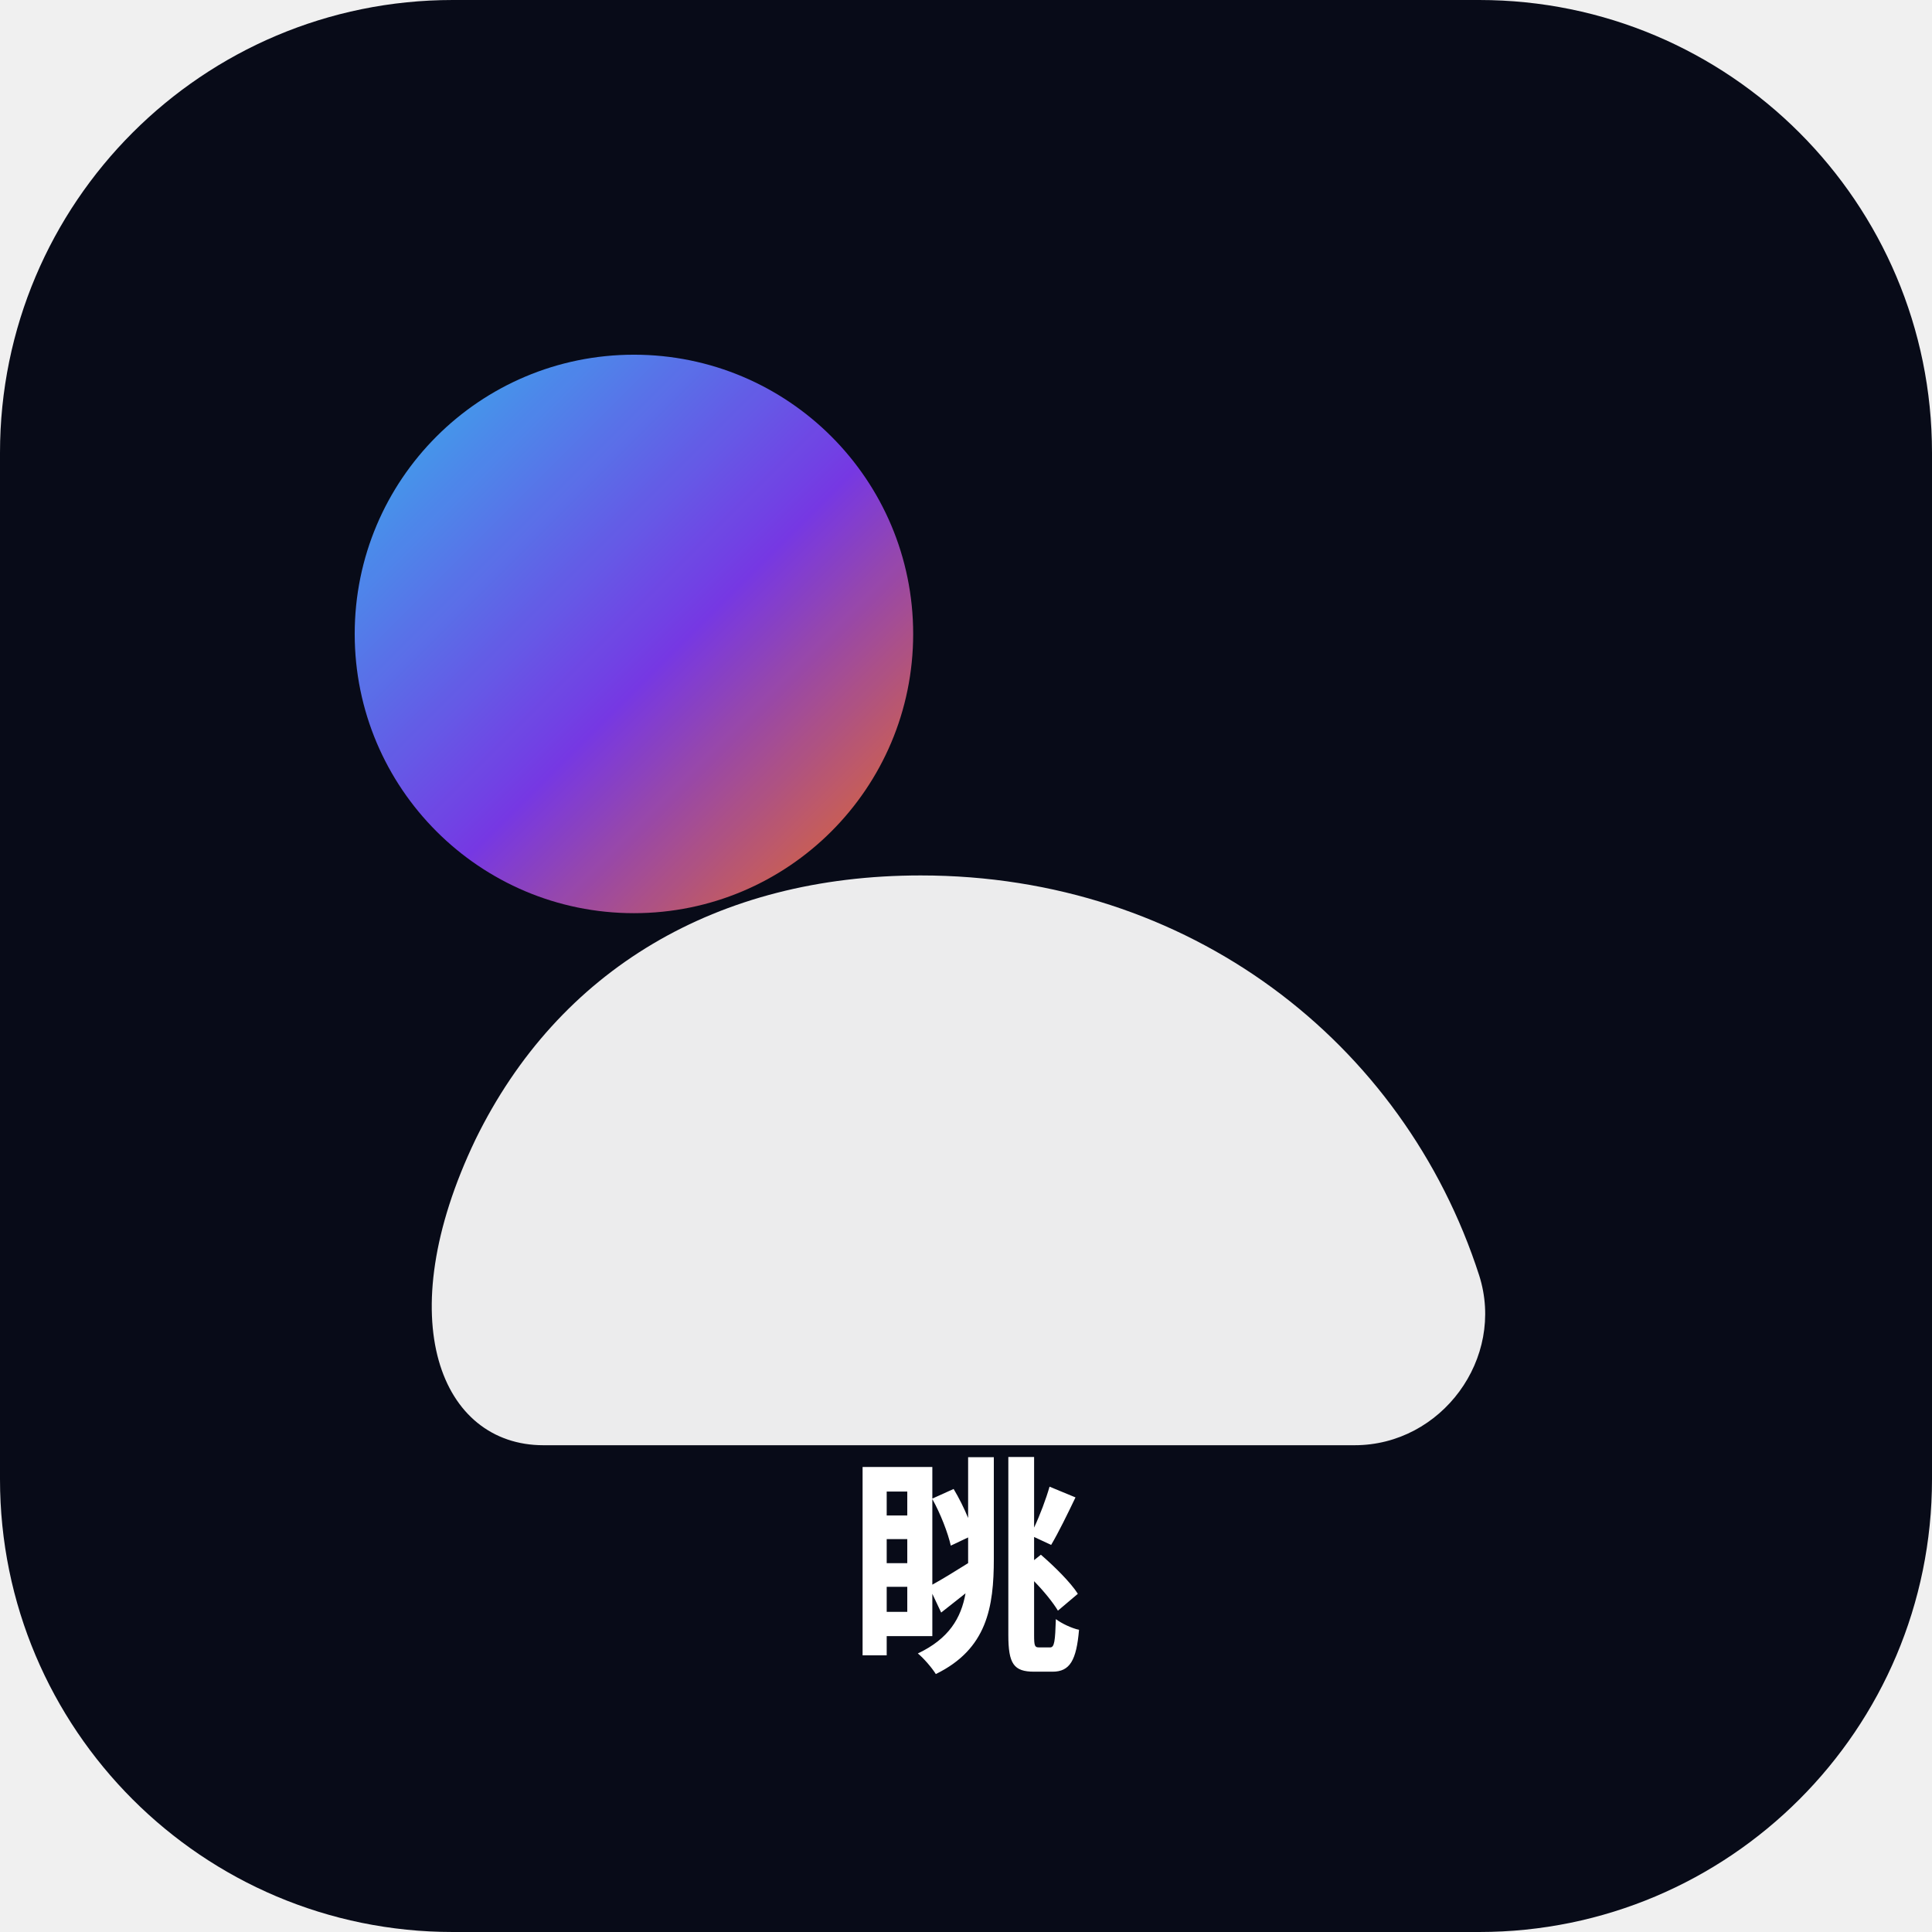
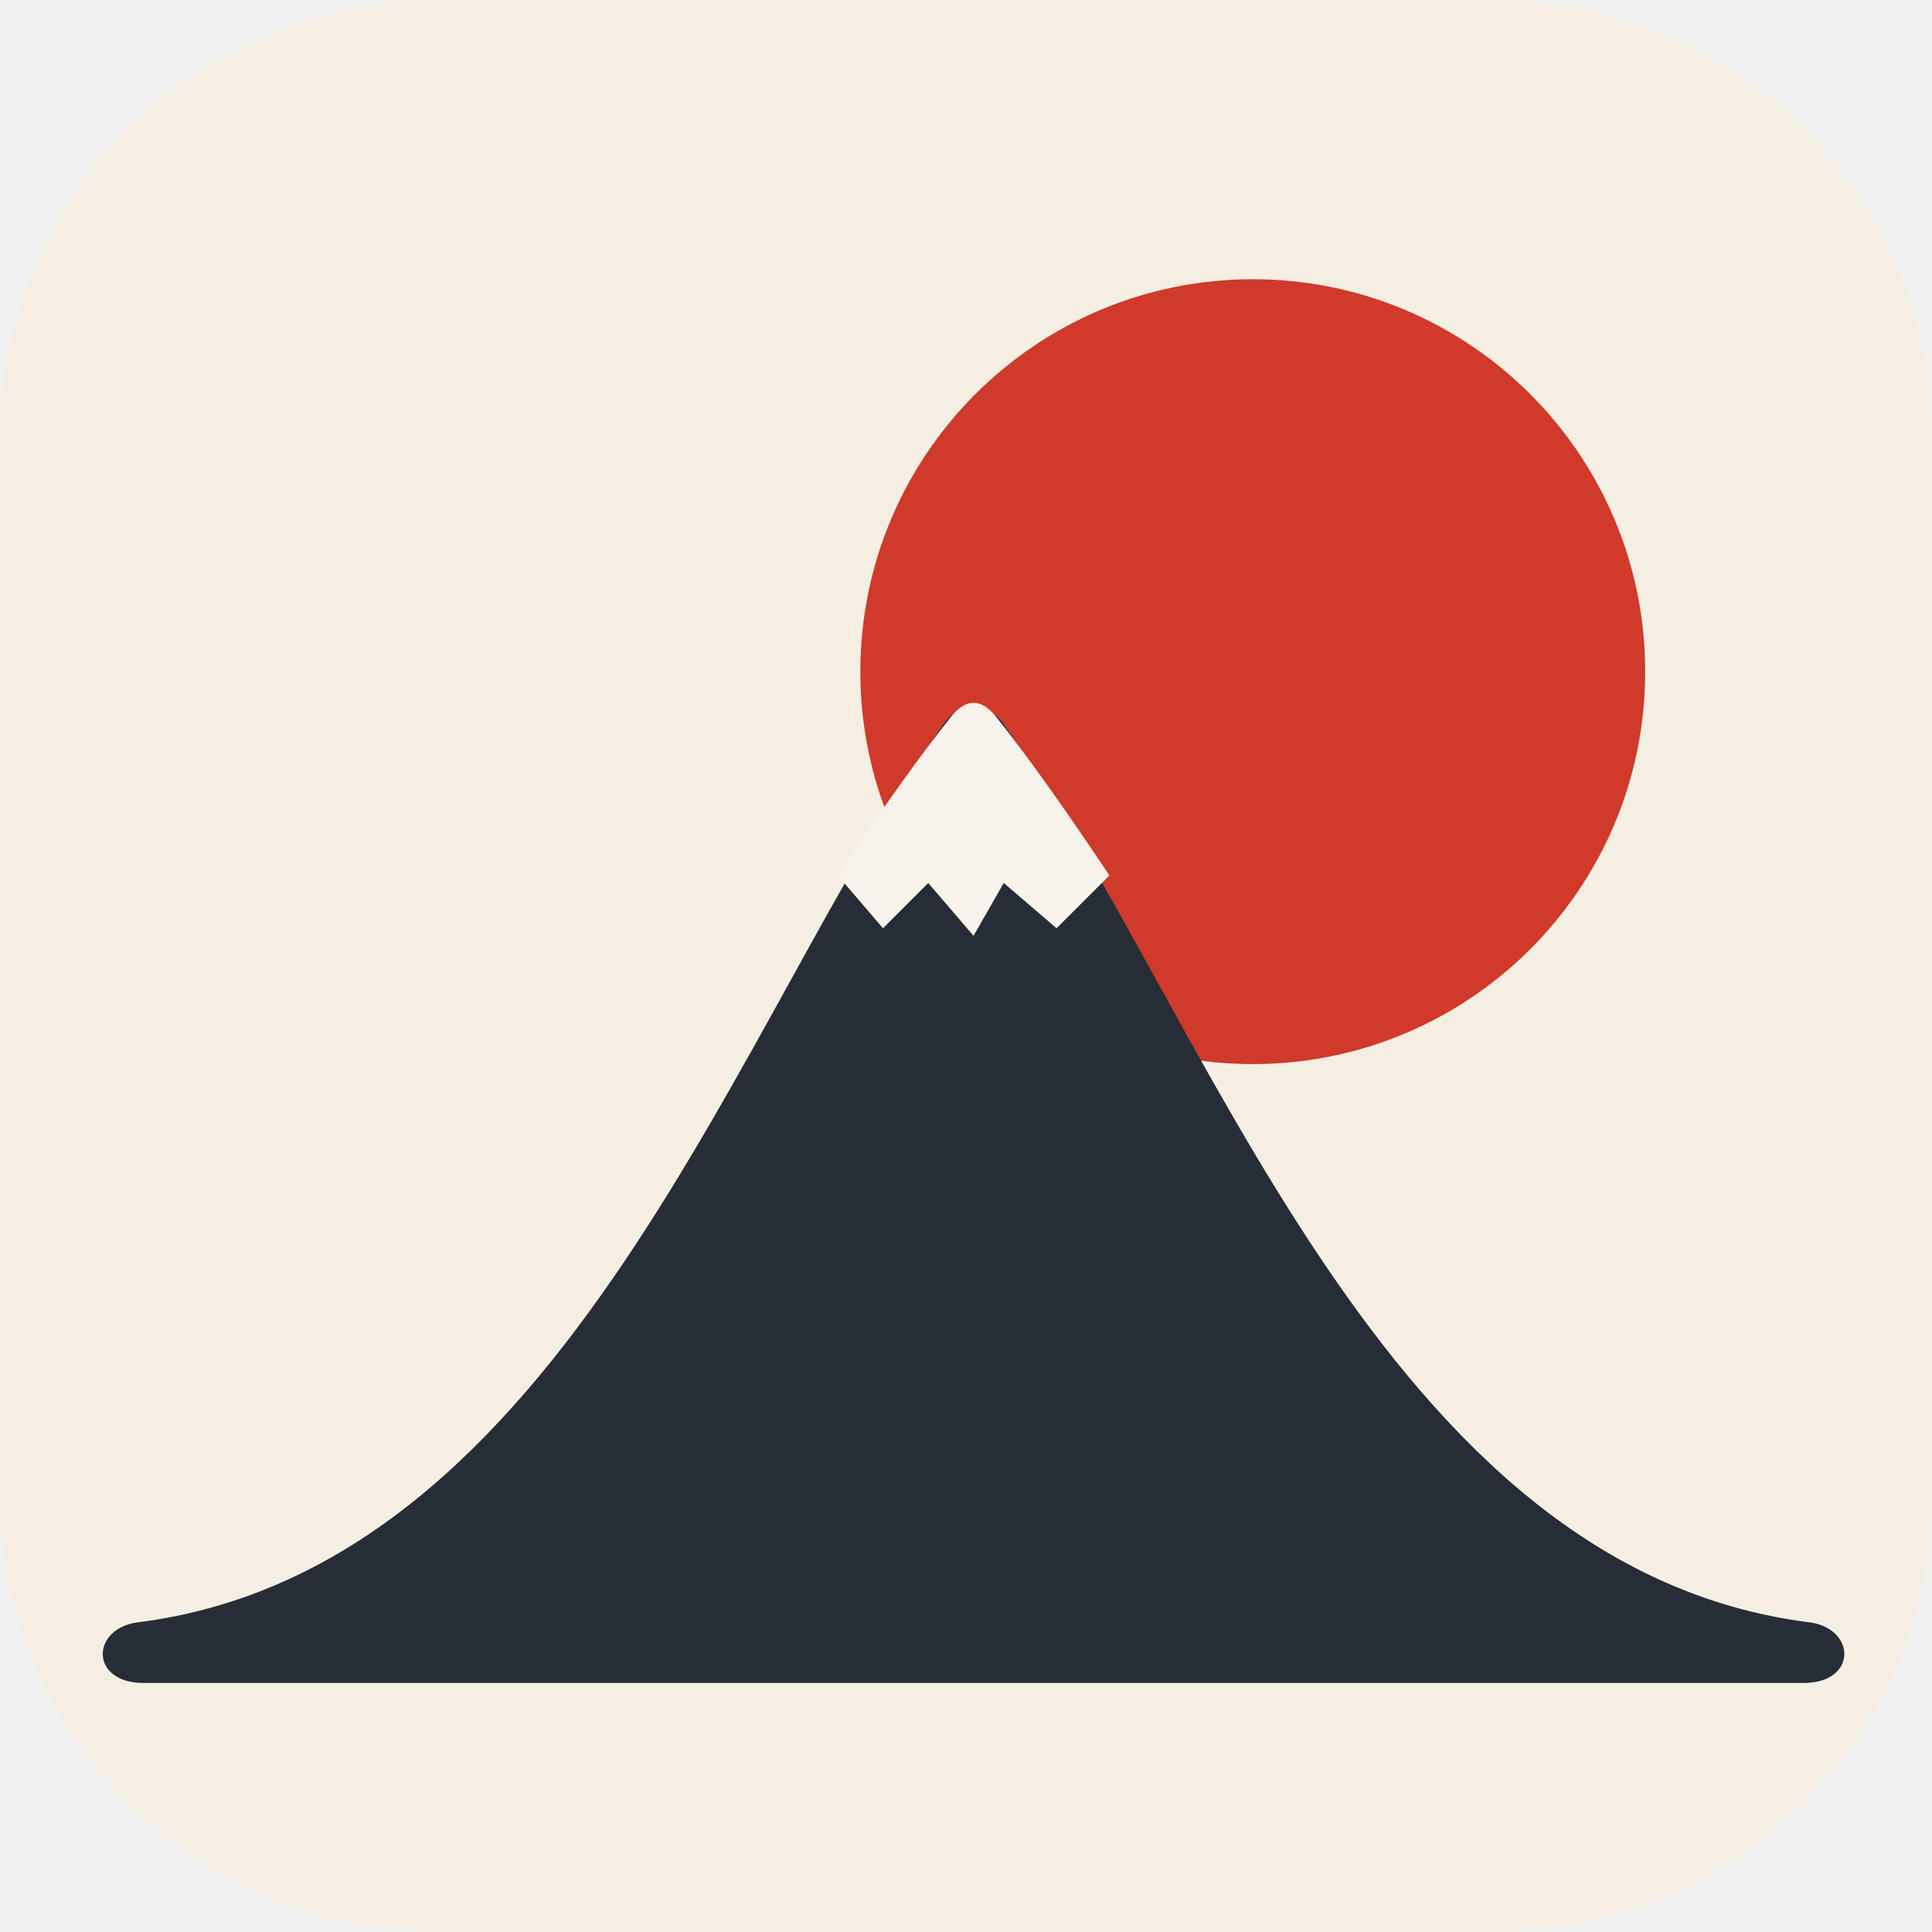
<svg xmlns="http://www.w3.org/2000/svg" viewBox="0 0 512 512">
-   <defs>
-     <linearGradient id="g" x1="0" x2="1" y1="0" y2="1">
-       <stop stop-color="#38bdf8" />
-       <stop offset="0.55" stop-color="#7c3aed" />
-       <stop offset="1" stop-color="#f97316" />
-     </linearGradient>
-   </defs>
-   <rect width="512" height="512" rx="120" fill="#080b18" />
-   <circle cx="168" cy="168" r="74" fill="url(#g)" opacity="0.95" />
-   <path d="M126 302c22-45 64-70 118-70 71 0 128 44 148 106 7 22-10 45-33 45H144c-27 0-41-33-18-81Z" fill="#fff" opacity="0.92" />
-   <text x="256" y="438" text-anchor="middle" font-family="Arial, sans-serif" font-size="62" font-weight="900" fill="#fff">眺</text>
+   <rect width="512" height="512" rx="116" fill="#f5efe3" />
+   <circle cx="332" cy="178" r="104" fill="#cf3a2b" />
+   <path d="M36 430 C 150 416 196 268 250 192 C 254 186 262 186 266 192 C 320 268 366 416 480 430 C 492 432 492 446 478 446 H 38 C 24 446 24 432 36 430 Z" fill="#262d36" />
+   <path d="M222 232 C 234 214 244 200 252 190 C 256 185 260 185 264 190 C 272 200 282 214 294 232 L 280 246 L 266 234 L 258 248 L 246 234 L 234 246 Z" fill="#f8f3ea" />
</svg>
